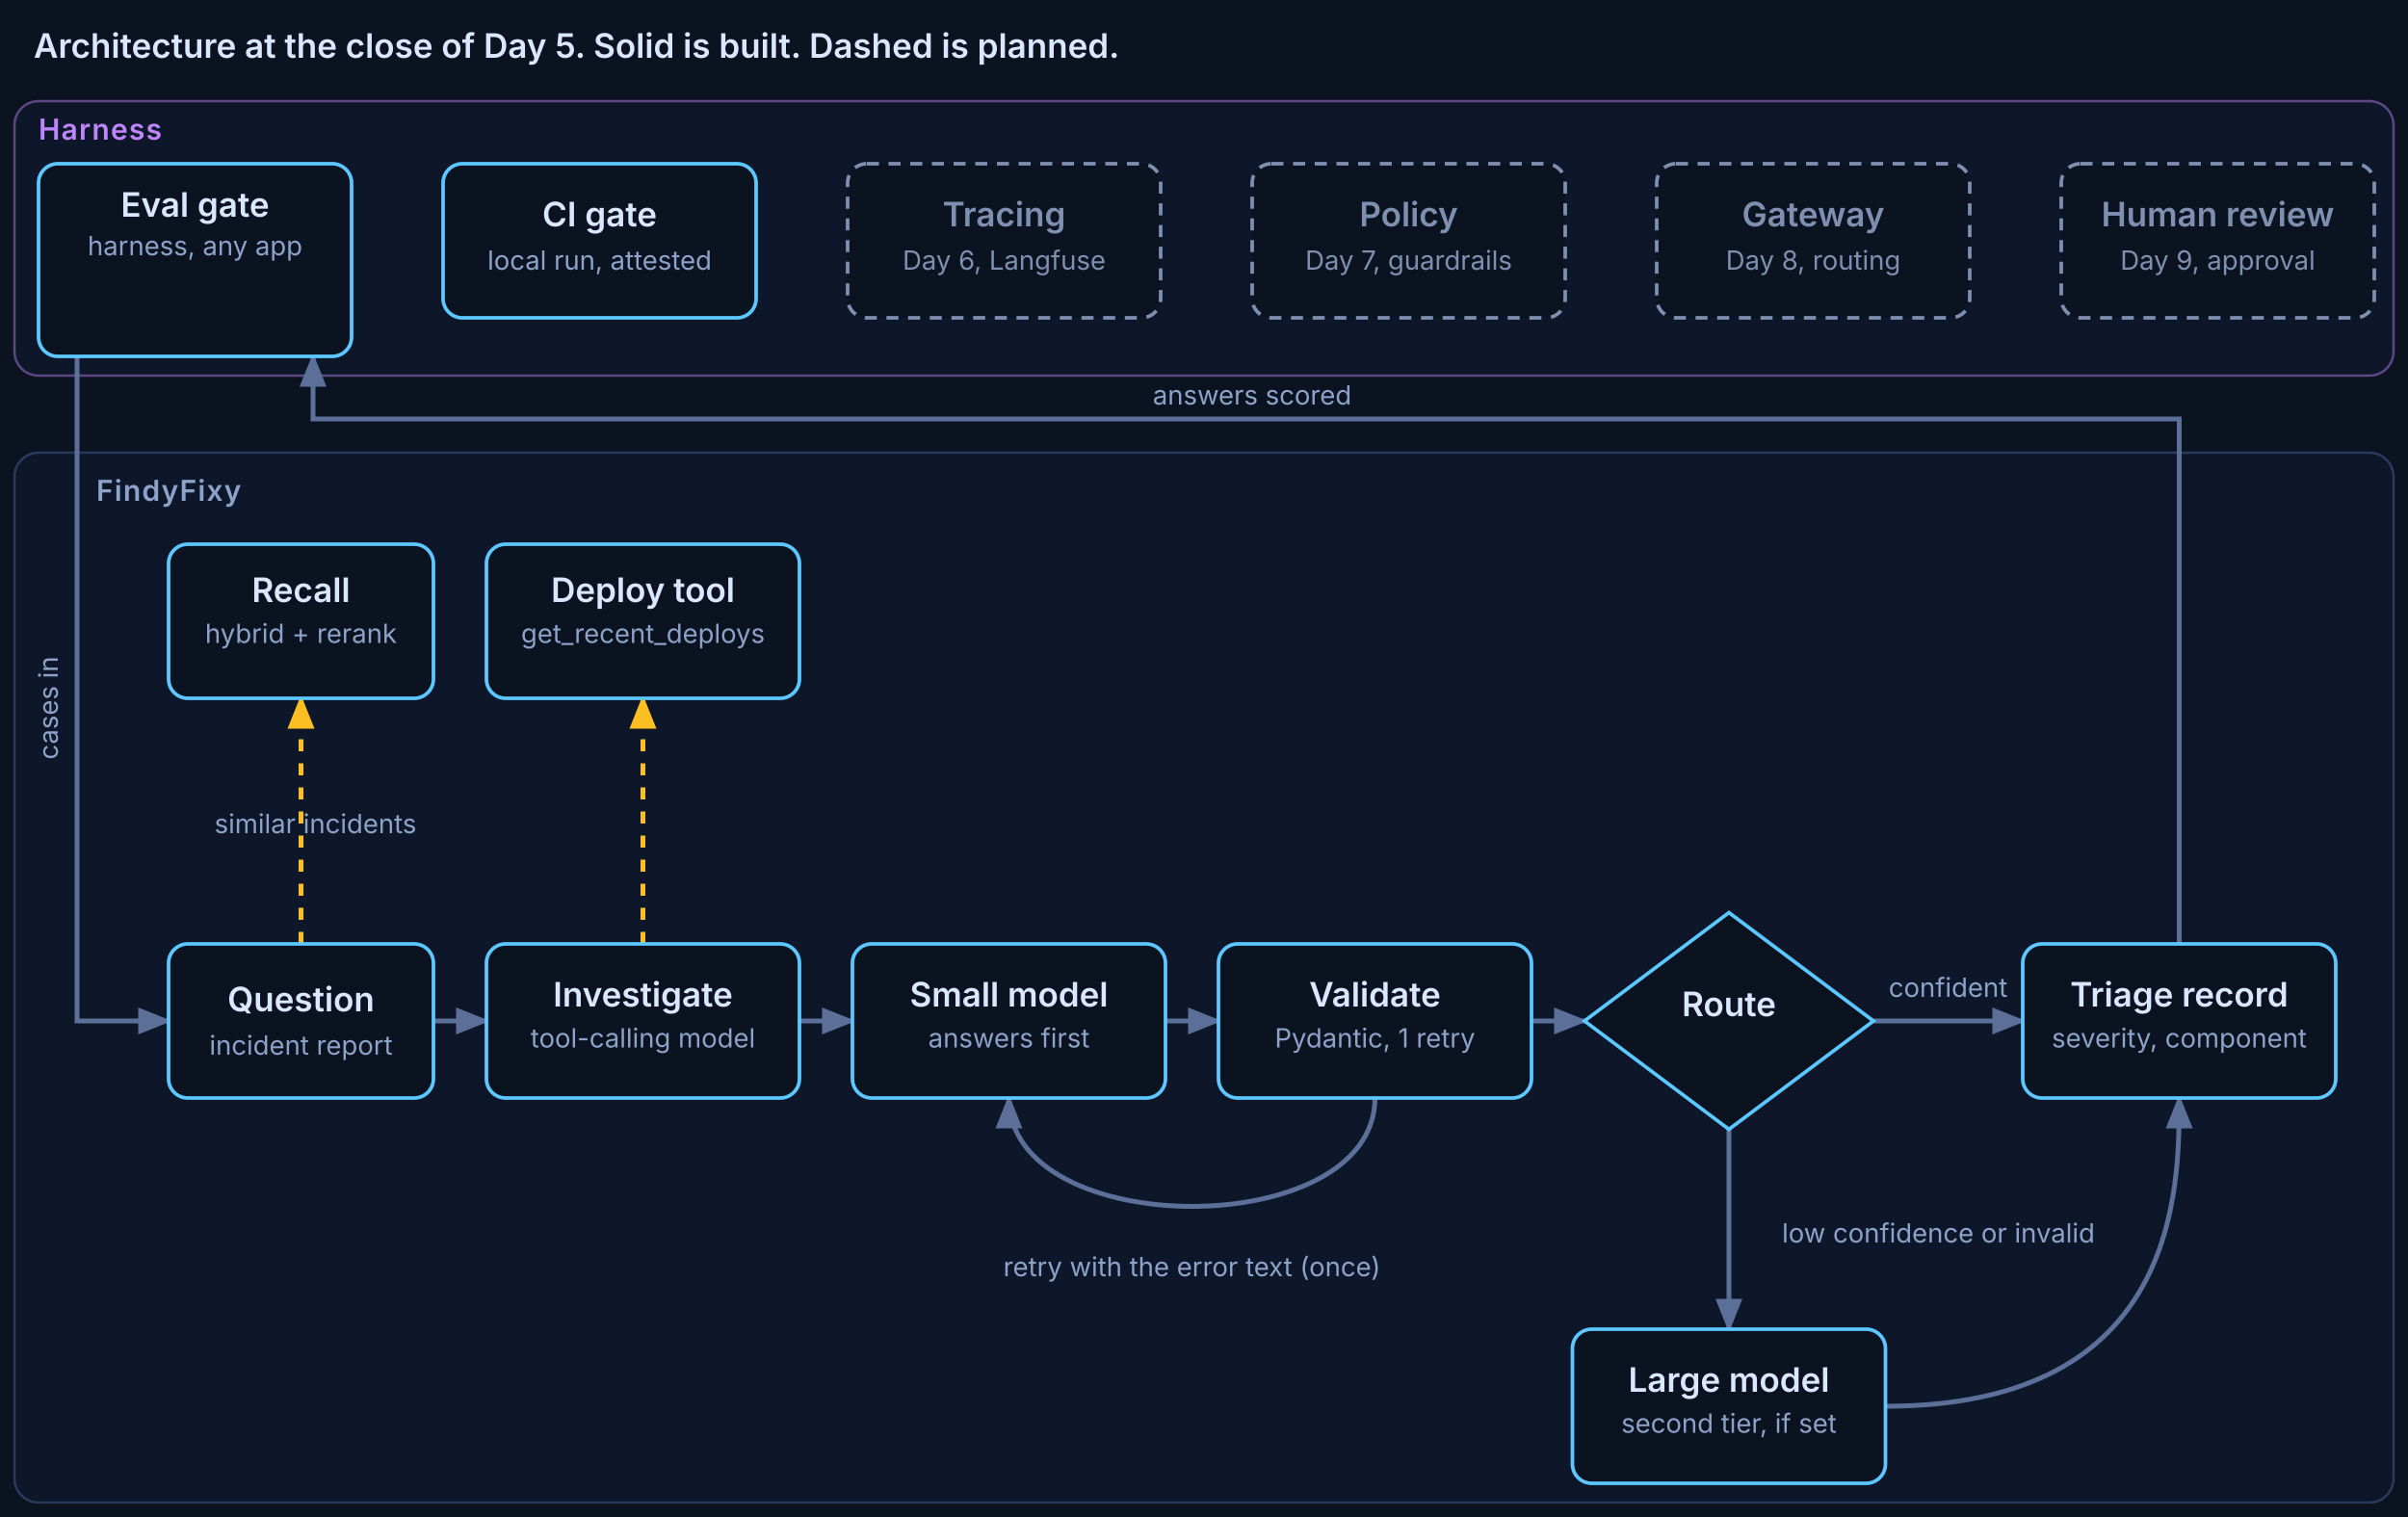
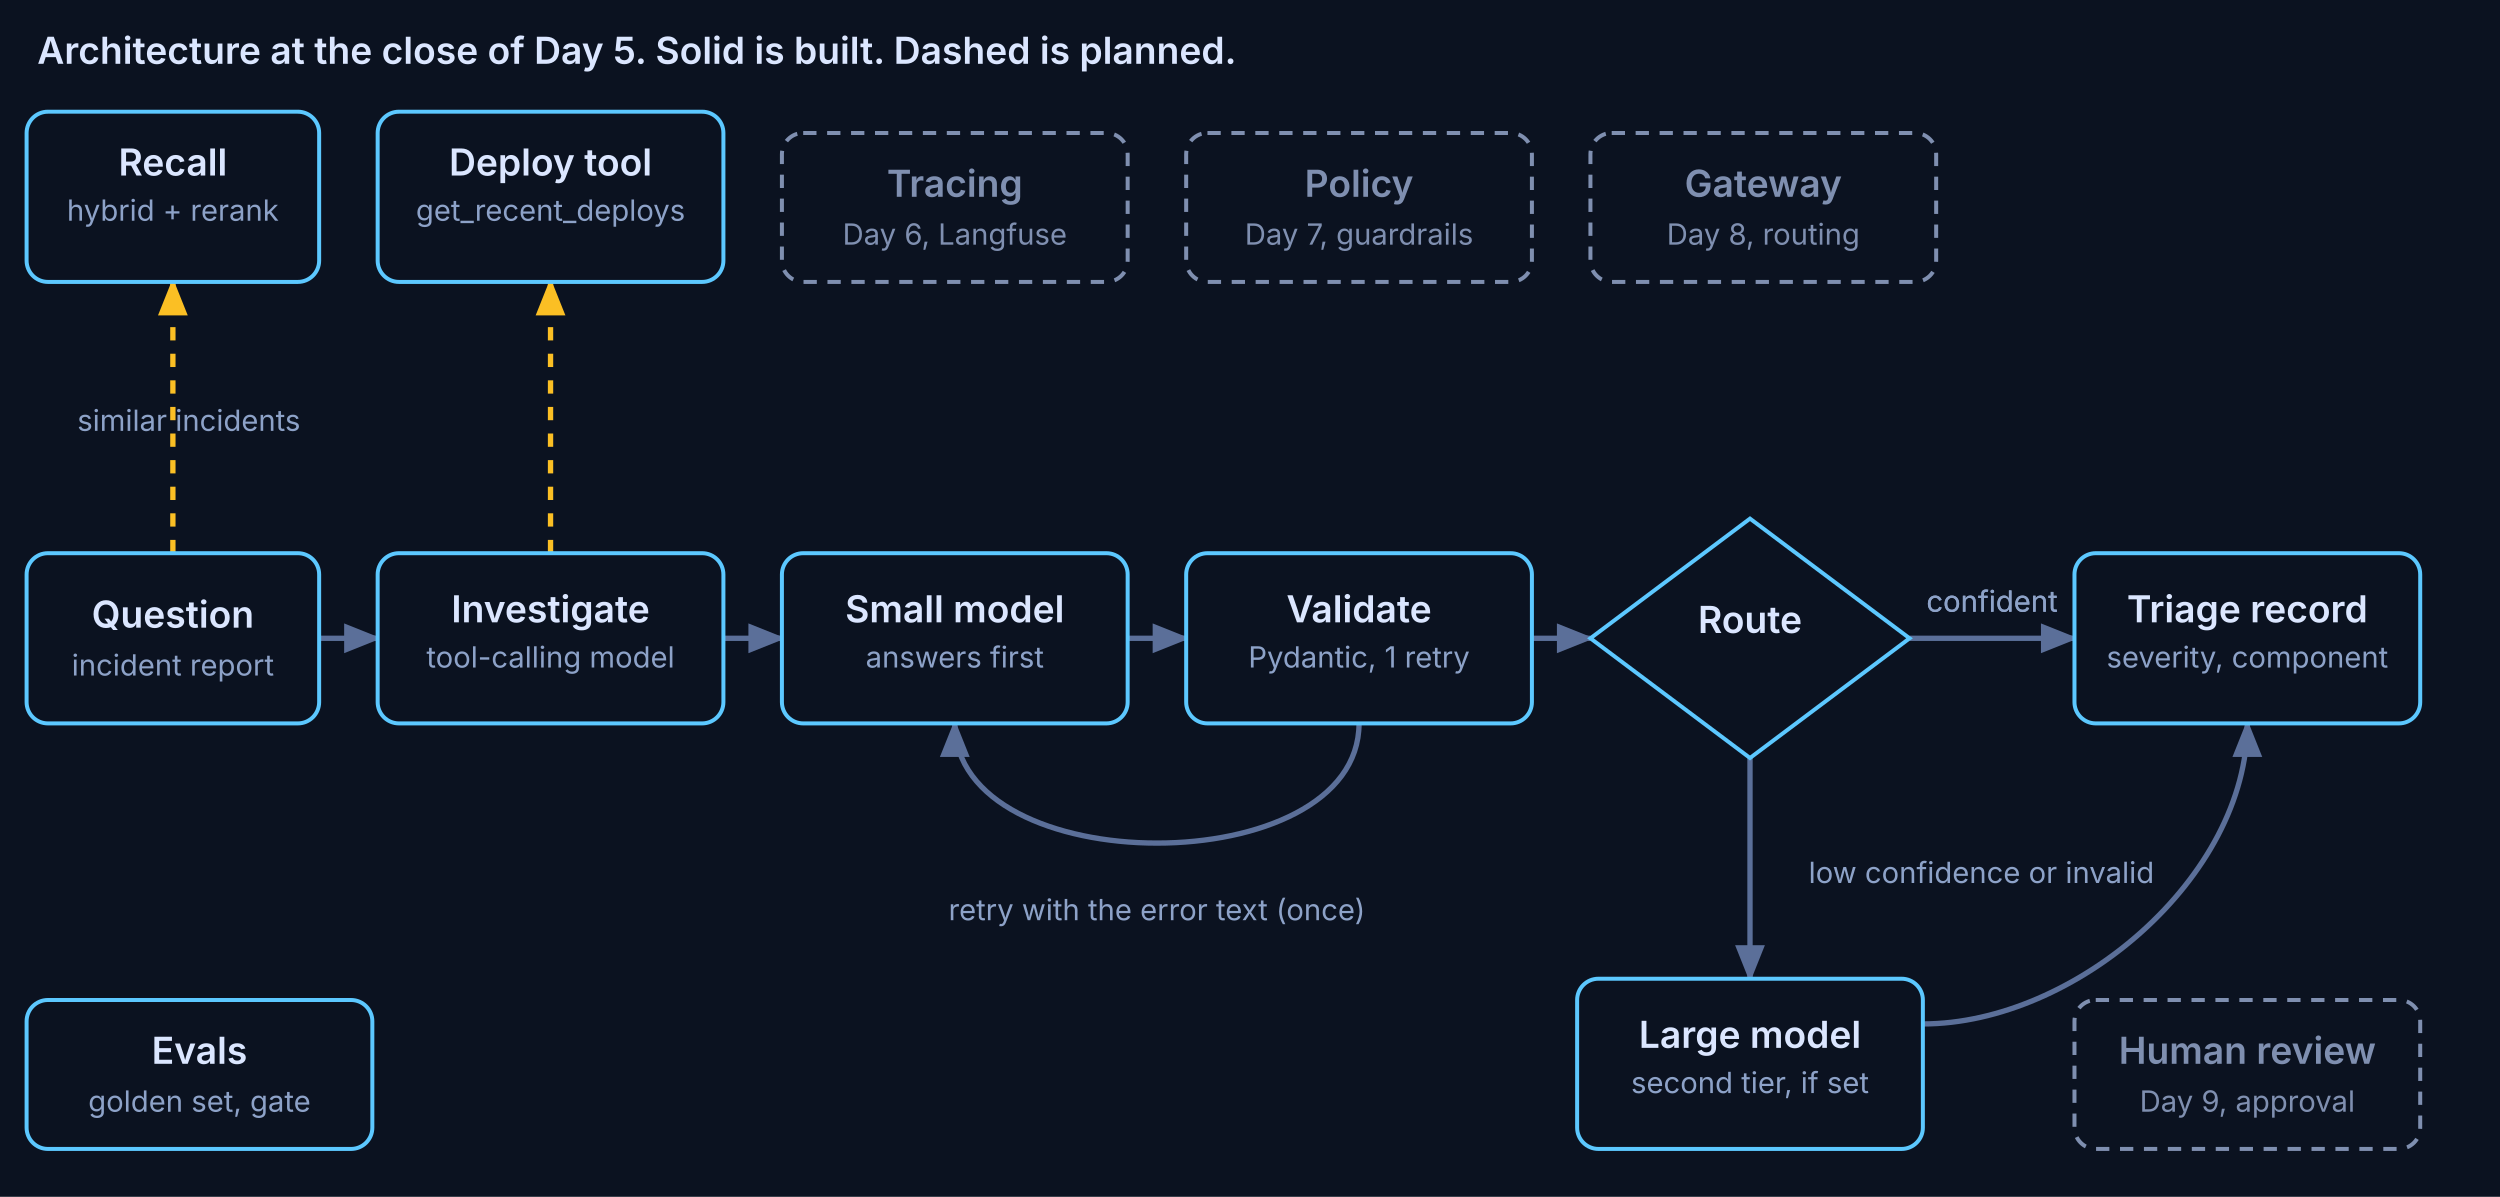
- <svg xmlns="http://www.w3.org/2000/svg" viewBox="-60 -164 1000 630" width="1000" height="630" role="img" aria-label="Architecture at the close of Day 5. Solid is built. Dashed is planned.">
+ <svg xmlns="http://www.w3.org/2000/svg" viewBox="0 20 940 450" width="940" height="450" role="img" aria-label="Architecture at the close of Day 5. Solid is built. Dashed is planned.">
  <style>
- .lane { fill: #0d1729; stroke: #2a3a5c; stroke-width: 1; }
- .lane.harness { stroke: #c084fc; stroke-opacity: .45; }
- .lane-label { fill: #8da2c8; font-size: 12px; font-weight: 600; letter-spacing: .04em; }
- .lane-label.harness { fill: #c084fc; }
.node rect, .node polygon { fill: #0b1220; stroke: #5cc8ff; stroke-width: 1.5; }
.node .t { fill: #dbe6ff; font-size: 14px; font-weight: 600; text-anchor: middle; }
.node .s, .node .badge { fill: #8da2c8; font-size: 11px; text-anchor: middle; }
.node[data-status=planned] rect { stroke: #7f8fb0; stroke-dasharray: 5 4; }
.node[data-status=planned] .t, .node[data-status=planned] .s { fill: #7f8fb0; }
.edge { fill: none; stroke: #5b6f99; stroke-width: 2; marker-end: url(#arrow); }
.edge.tool { stroke-dasharray: 5 5; stroke: #fbbf24; marker-end: url(#arrow-tool); }
.edge-label { fill: #8da2c8; font-size: 11px; text-anchor: middle; }
.caption { fill: #dbe6ff; font-size: 14px; font-weight: 600; }
text { font-family: ui-sans-serif, system-ui, -apple-system, "Segoe UI", sans-serif; }
</style>
  <defs>
    <marker id="arrow" viewBox="0 0 10 10" refX="9" refY="5" markerWidth="7" markerHeight="7" orient="auto">
      <path d="M0,1 L10,5 L0,9 z" fill="#5b6f99" />
    </marker>
    <marker id="arrow-tool" viewBox="0 0 10 10" refX="9" refY="5" markerWidth="7" markerHeight="7" orient="auto">
      <path d="M0,1 L10,5 L0,9 z" fill="#fbbf24" />
    </marker>
  </defs>
-   <rect x="-60" y="-164" width="1000" height="630" fill="#0b1220" />
-   <text class="caption" x="-46" y="-140">Architecture at the close of Day 5. Solid is built. Dashed is planned.</text>
-   <rect class="lane harness" x="-54" y="-122" width="988" height="114" rx="10" />
-   <text class="lane-label harness" x="-44" y="-106">Harness</text>
-   <rect class="lane" x="-54" y="24" width="988" height="436" rx="10" />
-   <text class="lane-label" x="-20" y="44">FindyFixy</text>
-   <path id="e_eval_q" class="edge" d="M-28,-16 L-28,260 L10,260" />
-   <path id="e_rec_eval" class="edge" d="M845,228 L845,10 L70,10 L70,-16" />
+   <rect x="0" y="20" width="940" height="450" fill="#0b1220" />
+   <text class="caption" x="14" y="44">Architecture at the close of Day 5. Solid is built. Dashed is planned.</text>
  <path id="e_q_inv" class="edge" d="M120,260 L142,260" />
  <path id="e_inv_small" class="edge" d="M272,260 L294,260" />
  <path id="e_small_val" class="edge" d="M424,260 L446,260" />
  <path id="e_val_route" class="edge" d="M576,260 L598,260" />
  <path id="e_retry" class="edge" d="M511,292 C511,352 359,352 359,292" />
  <path id="e_route_rec" class="edge" d="M718,260 L780,260" />
  <path id="e_route_large" class="edge" d="M658,305 L658,388" />
-   <path id="e_large_rec" class="edge" d="M723,420 C845,420 845,330 845,292" />
+   <path id="e_large_rec" class="edge" d="M723,405 C780,405 845,350 845,292" />
  <path id="e_q_recall" class="edge tool" d="M65,228 L65,126" />
  <path id="e_inv_tool" class="edge tool" d="M207,228 L207,126" />
-   <text class="edge-label" x="-36" y="130" transform="rotate(-90 -36 130)">cases in</text>
-   <text class="edge-label" x="460" y="4">answers scored</text>
  <text class="edge-label" x="435" y="366">retry with the error text (once)</text>
  <text class="edge-label" x="749" y="250">confident</text>
+   <text class="edge-label" x="71" y="182">similar incidents</text>
  <text class="edge-label" x="745" y="352">low confidence or invalid</text>
-   <text class="edge-label" x="71" y="182">similar incidents</text>
+   <text class="edge-label" x="749" y="250">confident</text>
  <g class="node" id="n_q" data-status="built">
    <rect x="10" y="228" width="110" height="64" rx="8" />
    <text class="t" x="65" y="256">Question</text>
    <text class="s" x="65" y="274">incident report</text>
  </g>
  <g class="node" id="n_inv" data-status="built">
    <rect x="142" y="228" width="130" height="64" rx="8" />
    <text class="t" x="207" y="254">Investigate</text>
    <text class="s" x="207" y="271">tool-calling model</text>
    <text class="badge" x="207" y="286" id="b_inv"> </text>
  </g>
  <g class="node" id="n_small" data-status="built">
    <rect x="294" y="228" width="130" height="64" rx="8" />
    <text class="t" x="359" y="254">Small model</text>
    <text class="s" x="359" y="271">answers first</text>
    <text class="badge" x="359" y="286" id="b_small"> </text>
  </g>
  <g class="node" id="n_val" data-status="built">
    <rect x="446" y="228" width="130" height="64" rx="8" />
    <text class="t" x="511" y="254">Validate</text>
    <text class="s" x="511" y="271">Pydantic, 1 retry</text>
    <text class="badge" x="511" y="286" id="b_val"> </text>
  </g>
  <g class="node" id="n_route" data-status="built">
    <polygon points="658,215 718,260 658,305 598,260" />
    <text class="t" x="658" y="258">Route</text>
    <text class="badge" x="658" y="274" id="b_route"> </text>
  </g>
  <g class="node" id="n_large" data-status="built">
    <rect x="593" y="388" width="130" height="64" rx="8" />
    <text class="t" x="658" y="414">Large model</text>
    <text class="s" x="658" y="431">second tier, if set</text>
    <text class="badge" x="658" y="446" id="b_large"> </text>
  </g>
  <g class="node" id="n_rec" data-status="built">
    <rect x="780" y="228" width="130" height="64" rx="8" />
    <text class="t" x="845" y="254">Triage record</text>
    <text class="s" x="845" y="271">severity, component</text>
    <text class="badge" x="845" y="286" id="b_rec"> </text>
  </g>
  <g class="node" id="n_recall" data-status="built">
    <rect x="10" y="62" width="110" height="64" rx="8" />
    <text class="t" x="65" y="86">Recall</text>
    <text class="s" x="65" y="103">hybrid + rerank</text>
    <text class="badge" x="65" y="119" id="b_recall"> </text>
  </g>
  <g class="node" id="n_tool" data-status="built">
    <rect x="142" y="62" width="130" height="64" rx="8" />
    <text class="t" x="207" y="86">Deploy tool</text>
    <text class="s" x="207" y="103">get_recent_deploys</text>
    <text class="badge" x="207" y="119" id="b_tool"> </text>
  </g>
-   <g class="node" id="n_eval" data-status="built">
-     <rect x="-44" y="-96" width="130" height="80" rx="8" />
-     <text class="t" x="21" y="-74">Eval gate</text>
-     <text class="s" x="21" y="-58">harness, any app</text>
-     <text class="badge" x="21" y="-43" id="b_eval"> </text>
-     <text class="badge" x="21" y="-28" id="b_evalscore"> </text>
+   <g class="node" data-status="planned">
+     <rect x="294" y="70" width="130" height="56" rx="8" />
+     <text class="t" x="359" y="94">Tracing</text>
+     <text class="s" x="359" y="112">Day 6, Langfuse</text>
+   </g>
+   <g class="node" data-status="planned">
+     <rect x="446" y="70" width="130" height="56" rx="8" />
+     <text class="t" x="511" y="94">Policy</text>
+     <text class="s" x="511" y="112">Day 7, guardrails</text>
+   </g>
+   <g class="node" data-status="planned">
+     <rect x="598" y="70" width="130" height="56" rx="8" />
+     <text class="t" x="663" y="94">Gateway</text>
+     <text class="s" x="663" y="112">Day 8, routing</text>
  </g>
  <g class="node" data-status="built">
-     <rect x="124" y="-96" width="130" height="64" rx="8" />
-     <text class="t" x="189" y="-70">CI gate</text>
-     <text class="s" x="189" y="-52">local run, attested</text>
+     <rect x="10" y="396" width="130" height="56" rx="8" />
+     <text class="t" x="75" y="420">Evals</text>
+     <text class="s" x="75" y="438">golden set, gate</text>
  </g>
  <g class="node" data-status="planned">
-     <rect x="292" y="-96" width="130" height="64" rx="8" />
-     <text class="t" x="357" y="-70">Tracing</text>
-     <text class="s" x="357" y="-52">Day 6, Langfuse</text>
-   </g>
-   <g class="node" data-status="planned">
-     <rect x="460" y="-96" width="130" height="64" rx="8" />
-     <text class="t" x="525" y="-70">Policy</text>
-     <text class="s" x="525" y="-52">Day 7, guardrails</text>
-   </g>
-   <g class="node" data-status="planned">
-     <rect x="628" y="-96" width="130" height="64" rx="8" />
-     <text class="t" x="693" y="-70">Gateway</text>
-     <text class="s" x="693" y="-52">Day 8, routing</text>
-   </g>
-   <g class="node" data-status="planned">
-     <rect x="796" y="-96" width="130" height="64" rx="8" />
-     <text class="t" x="861" y="-70">Human review</text>
-     <text class="s" x="861" y="-52">Day 9, approval</text>
+     <rect x="780" y="396" width="130" height="56" rx="8" />
+     <text class="t" x="845" y="420">Human review</text>
+     <text class="s" x="845" y="438">Day 9, approval</text>
  </g>
</svg>
